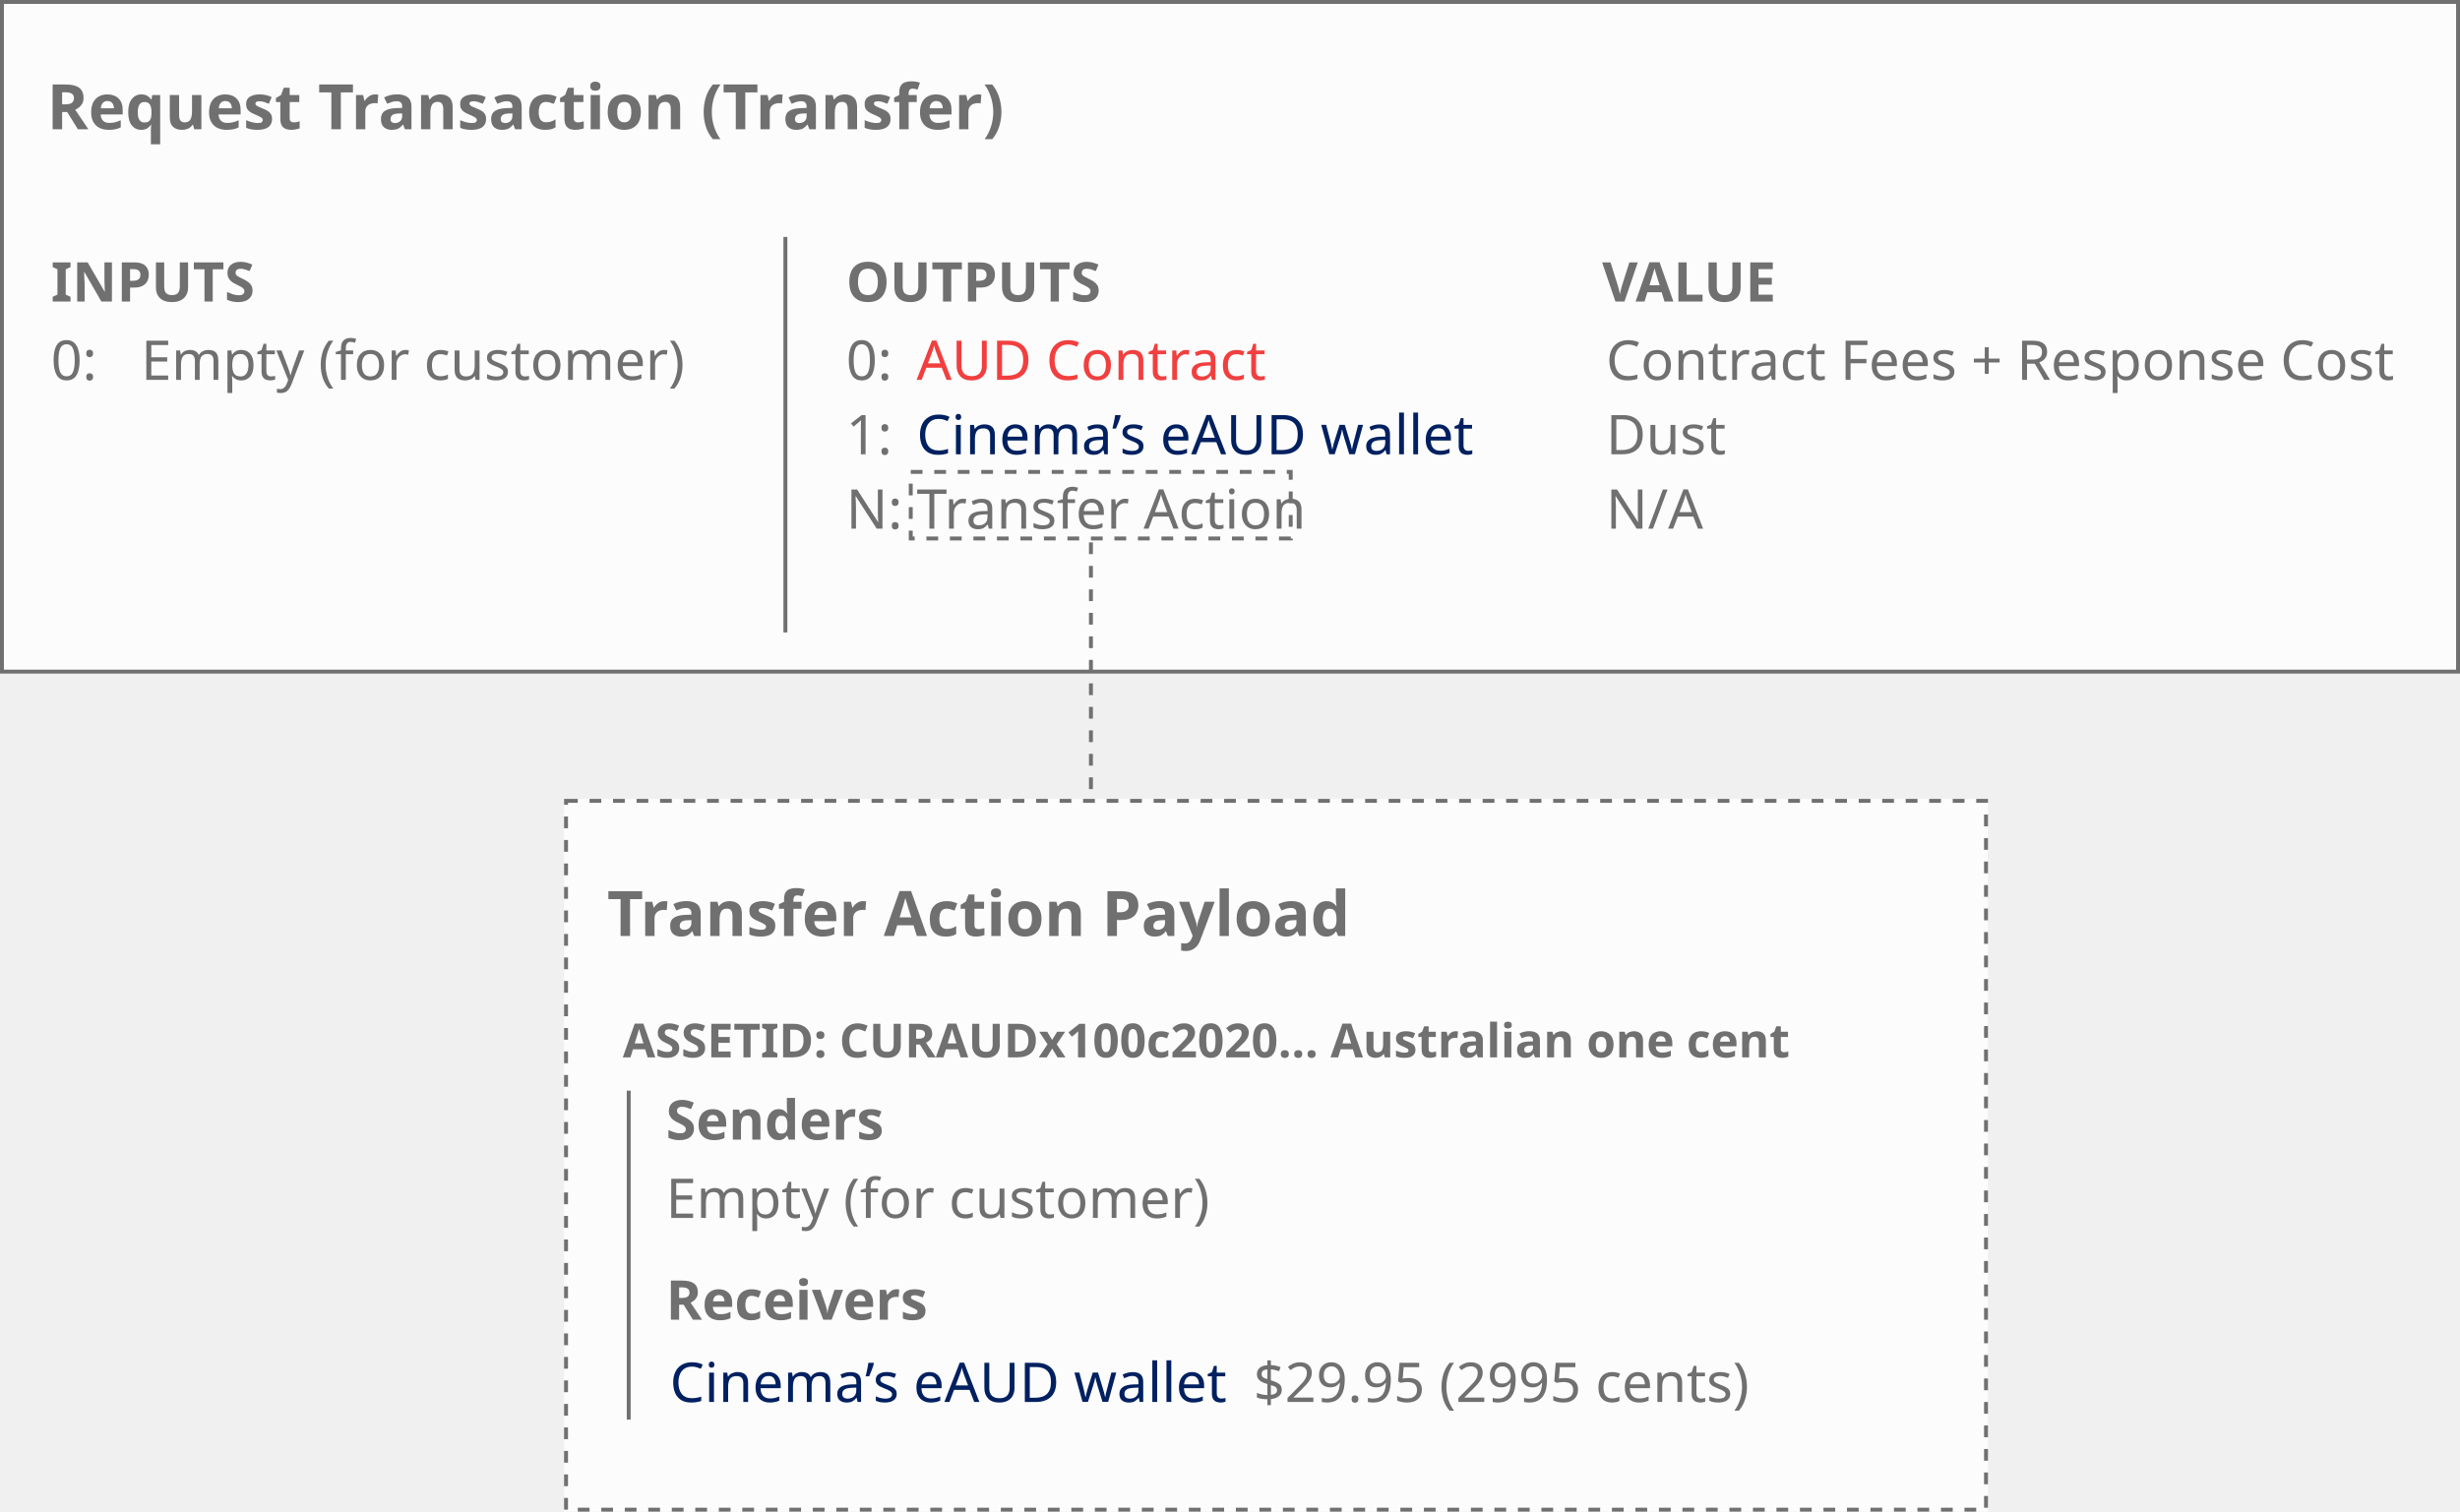
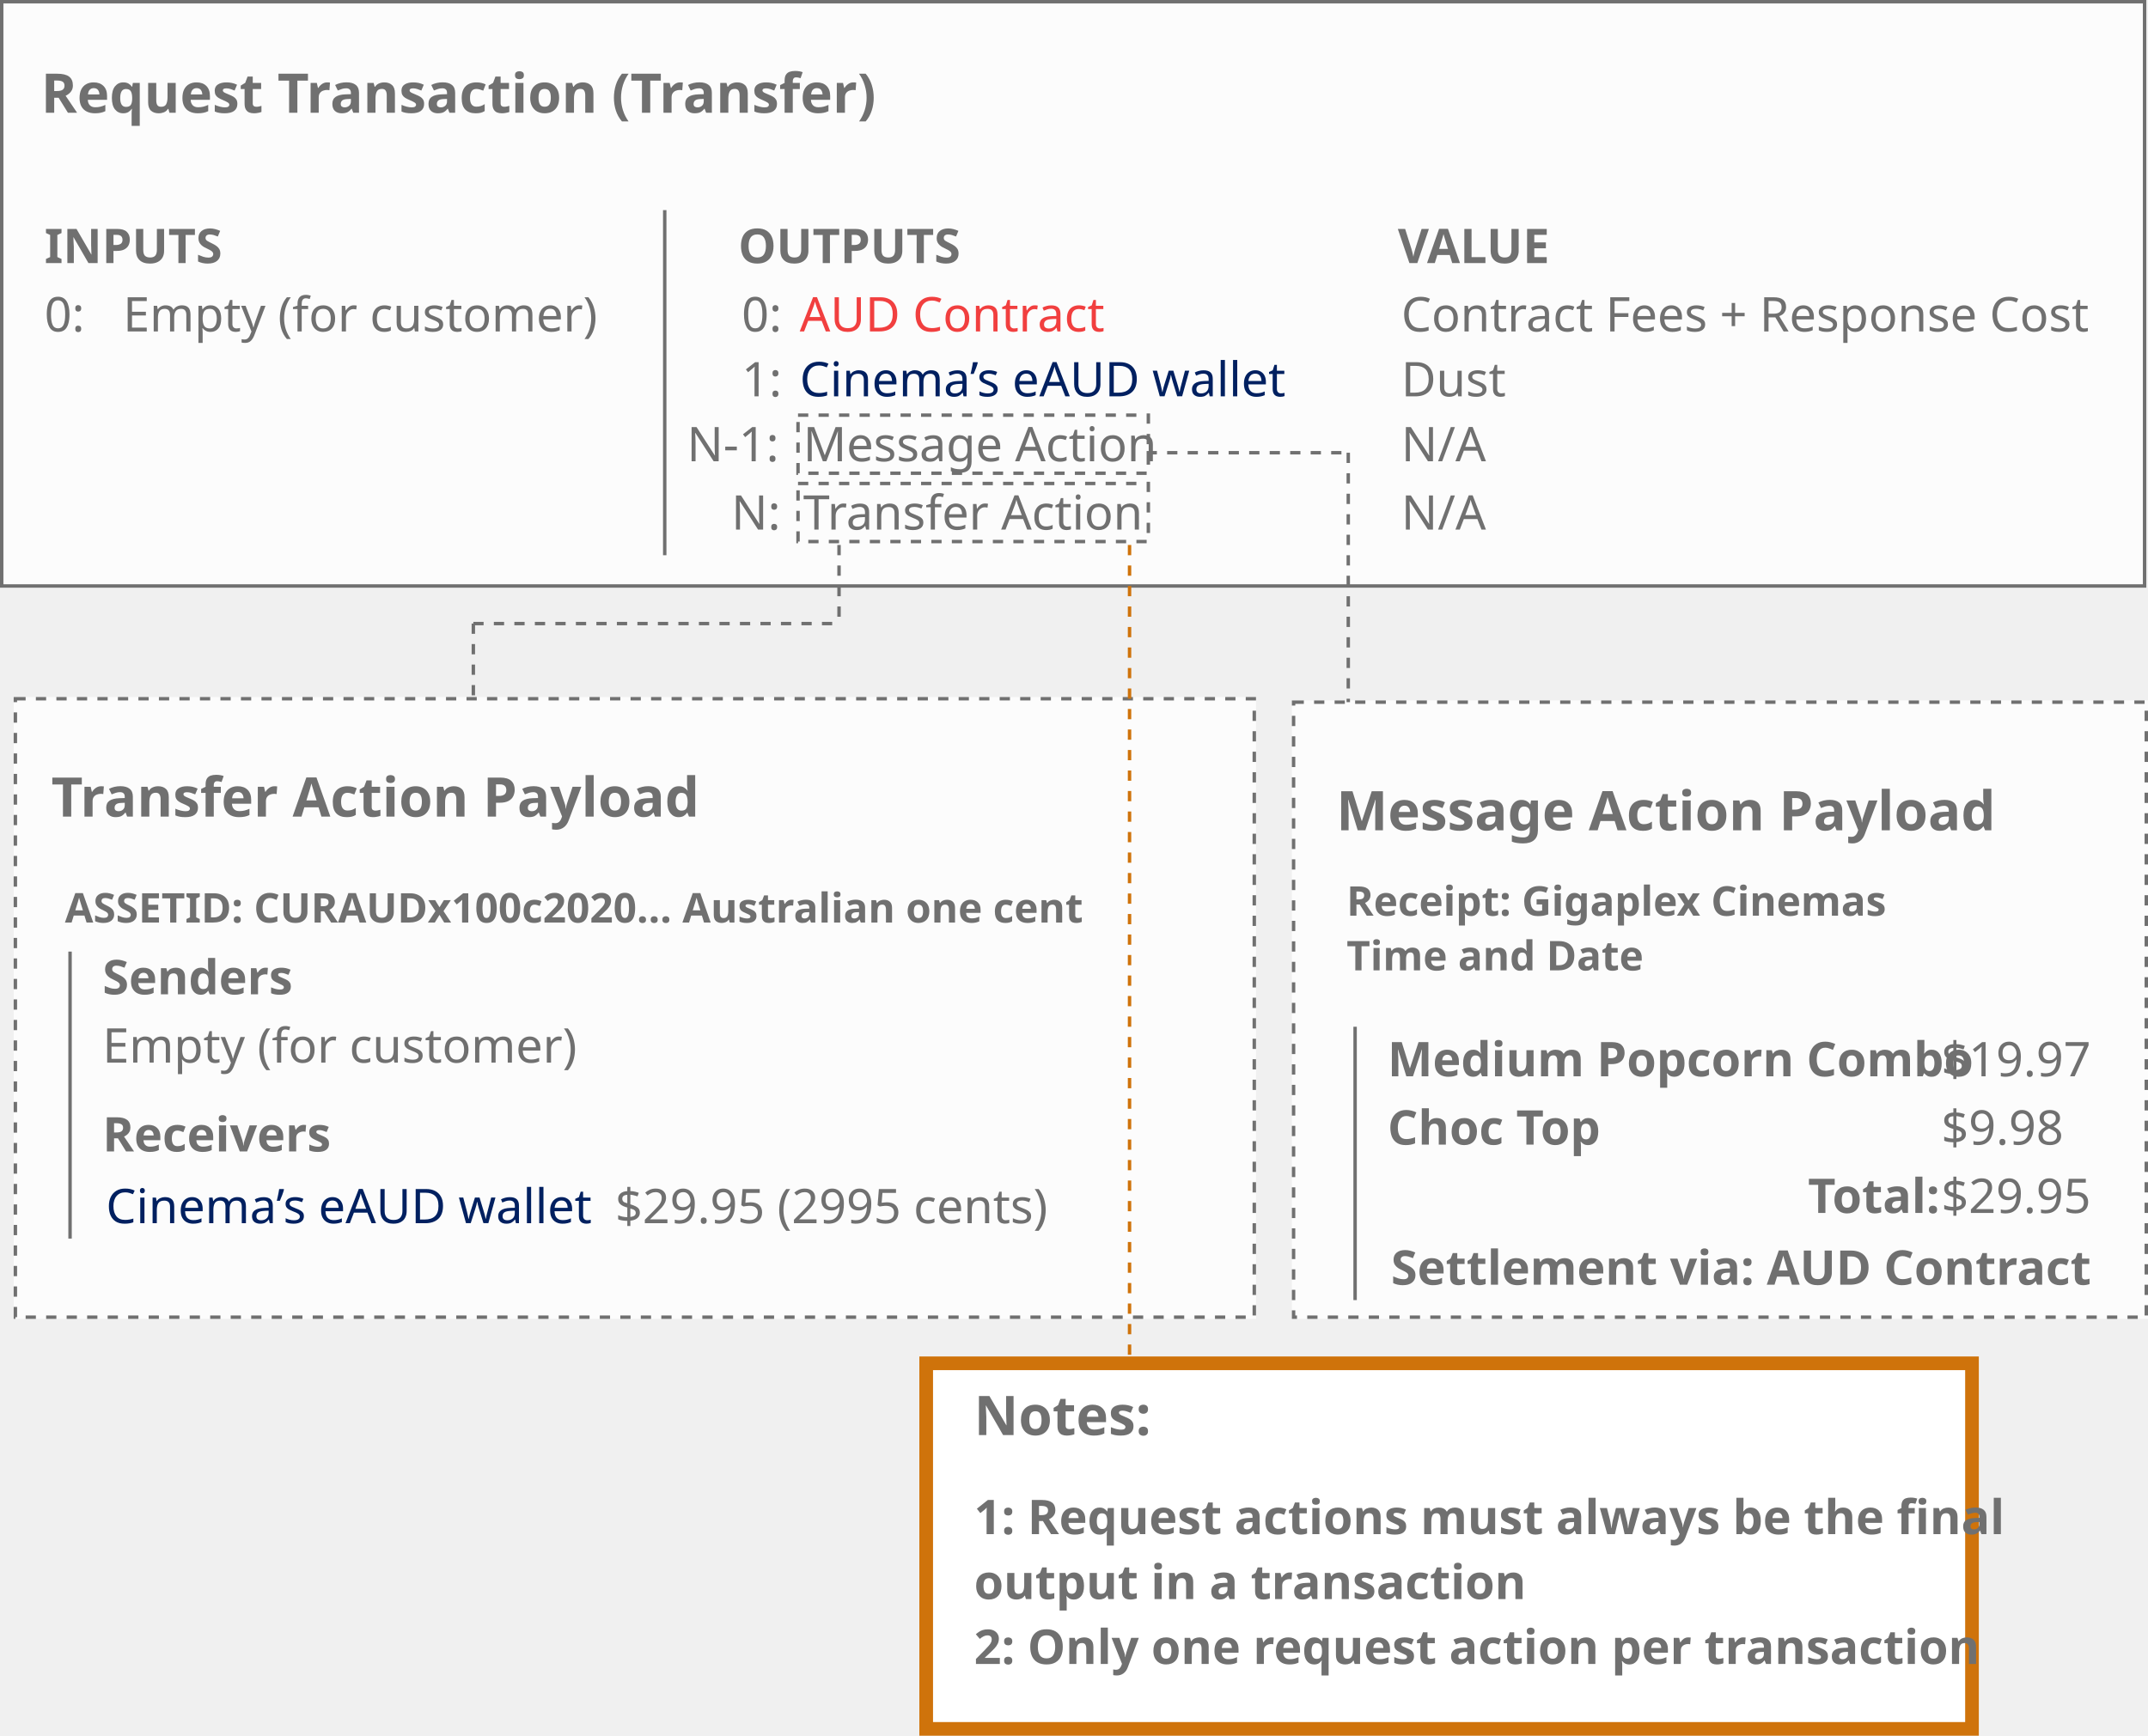
- <svg xmlns="http://www.w3.org/2000/svg" width="628" height="386" viewBox="0 0 628 386">
-   <g id="candy-bar-transfer-template" transform="translate(-5305 8878)">
-     <g id="Rectangle_204" data-name="Rectangle 204" transform="translate(5305 -8878)" fill="#fcfcfc" stroke="#707070" stroke-width="1">
+ <svg xmlns="http://www.w3.org/2000/svg" width="628.499" height="508" viewBox="0 0 628.499 508">
+   <g id="candy-bar-transfer-template" transform="translate(-5659 9519)">
+     <g id="Rectangle_204" data-name="Rectangle 204" transform="translate(5659 -9519)" fill="#fcfcfc" stroke="#707070" stroke-width="1">
      <rect width="628" height="172" stroke="none" />
      <rect x="0.5" y="0.5" width="627" height="171" fill="none" />
    </g>
-     <text id="Request_Transaction_Transfer_" data-name="Request Transaction (Transfer)" transform="translate(5317 -8845)" fill="#707070" font-size="16" font-family="SegoeUI-Semibold, Segoe UI" font-weight="600">
+     <text id="Request_Transaction_Transfer_" data-name="Request Transaction (Transfer)" transform="translate(5671 -9486)" fill="#707070" font-size="16" font-family="SegoeUI-Semibold, Segoe UI" font-weight="600">
      <tspan x="0" y="0">Request Transaction (Transfer)</tspan>
    </text>
-     <line id="Line_271" data-name="Line 271" y2="101" transform="translate(5505.5 -8817.5)" fill="none" stroke="#707070" stroke-width="1" />
-     <text id="INPUTS" transform="translate(5318 -8816)" fill="#707070" font-size="14" font-family="SegoeUI-Bold, Segoe UI" font-weight="700">
+     <line id="Line_271" data-name="Line 271" y2="101" transform="translate(5853.5 -9457.5)" fill="none" stroke="#707070" stroke-width="1" />
+     <text id="INPUTS" transform="translate(5672 -9457)" fill="#707070" font-size="14" font-family="SegoeUI-Bold, Segoe UI" font-weight="700">
      <tspan x="0" y="15">INPUTS</tspan>
    </text>
-     <text id="OUTPUTS_" data-name="OUTPUTS " transform="translate(5521 -8816)" fill="#707070" font-size="14" font-family="SegoeUI-Bold, Segoe UI" font-weight="700">
+     <text id="OUTPUTS_" data-name="OUTPUTS " transform="translate(5875 -9457)" fill="#707070" font-size="14" font-family="SegoeUI-Bold, Segoe UI" font-weight="700">
      <tspan x="0" y="15">OUTPUTS </tspan>
    </text>
-     <text id="_0:_" data-name="0: " transform="translate(5318 -8781)" fill="#707070" font-size="14" font-family="SegoeUI, Segoe UI">
+     <text id="_0:_" data-name="0: " transform="translate(5672 -9422)" fill="#707070" font-size="14" font-family="SegoeUI, Segoe UI">
      <tspan x="0" y="0">0: </tspan>
    </text>
-     <text id="VALUE" transform="translate(5714 -8816)" fill="#707070" font-size="14" font-family="SegoeUI-Bold, Segoe UI" font-weight="700">
+     <text id="VALUE" transform="translate(6068 -9457)" fill="#707070" font-size="14" font-family="SegoeUI-Bold, Segoe UI" font-weight="700">
      <tspan x="0" y="15">VALUE</tspan>
    </text>
-     <text id="Empty_for_customer_" data-name="Empty (for customer) " transform="translate(5341 -8781)" fill="#707070" font-size="14" font-family="SegoeUI, Segoe UI">
+     <text id="Empty_for_customer_" data-name="Empty (for customer) " transform="translate(5695 -9422)" fill="#707070" font-size="14" font-family="SegoeUI, Segoe UI">
      <tspan x="0" y="0">Empty (for customer) </tspan>
    </text>
-     <text id="_0:_2" data-name="0: " transform="translate(5521 -8781)" fill="#707070" font-size="14" font-family="SegoeUI, Segoe UI">
+     <text id="_0:_2" data-name="0: " transform="translate(5876 -9422)" fill="#707070" font-size="14" font-family="SegoeUI, Segoe UI">
      <tspan x="0" y="0">0: </tspan>
    </text>
-     <text id="_1:_" data-name="1: " transform="translate(5521 -8762)" fill="#707070" font-size="14" font-family="SegoeUI, Segoe UI">
+     <text id="_1:_" data-name="1: " transform="translate(5876 -9403)" fill="#707070" font-size="14" font-family="SegoeUI, Segoe UI">
      <tspan x="0" y="0">1: </tspan>
    </text>
-     <text id="AUD_Contract_" data-name="AUD Contract " transform="translate(5539 -8781)" fill="#f13f3f" font-size="14" font-family="SegoeUI, Segoe UI">
+     <text id="AUD_Contract_" data-name="AUD Contract " transform="translate(5893 -9422)" fill="#f13f3f" font-size="14" font-family="SegoeUI, Segoe UI">
      <tspan x="0" y="0">AUD Contract </tspan>
    </text>
-     <text id="Contract_Fees_Response_Cost_" data-name="Contract Fees + Response Cost " transform="translate(5715 -8781)" fill="#707070" font-size="14" font-family="SegoeUI, Segoe UI">
+     <text id="Contract_Fees_Response_Cost_" data-name="Contract Fees + Response Cost " transform="translate(6069 -9422)" fill="#707070" font-size="14" font-family="SegoeUI, Segoe UI">
      <tspan x="0" y="0">Contract Fees + Response Cost </tspan>
    </text>
-     <text id="Dust" transform="translate(5715 -8762)" fill="#707070" font-size="14" font-family="SegoeUI, Segoe UI">
+     <text id="Dust" transform="translate(6069 -9403)" fill="#707070" font-size="14" font-family="SegoeUI, Segoe UI">
      <tspan x="0" y="0">Dust</tspan>
    </text>
-     <text id="Cinema_s_eAUD_wallet_" data-name="Cinema’s eAUD wallet " transform="translate(5539 -8762)" fill="#002060" font-size="14" font-family="SegoeUI, Segoe UI">
+     <text id="Cinema_s_eAUD_wallet_" data-name="Cinema’s eAUD wallet " transform="translate(5893 -9403)" fill="#002060" font-size="14" font-family="SegoeUI, Segoe UI">
      <tspan x="0" y="0">Cinema’s eAUD wallet </tspan>
    </text>
-     <g id="Rectangle_205" data-name="Rectangle 205" transform="translate(5449 -8674)" fill="#fcfcfc" stroke="#707070" stroke-width="1" stroke-dasharray="3">
+     <g id="Rectangle_205" data-name="Rectangle 205" transform="translate(5663 -9315)" fill="#fcfcfc" stroke="#707070" stroke-width="1" stroke-dasharray="3">
      <rect width="363.499" height="182" stroke="none" />
      <rect x="0.5" y="0.5" width="362.499" height="181" fill="none" />
    </g>
-     <text id="Transfer_Action_Payload" data-name="Transfer Action Payload" transform="translate(5460 -8639)" fill="#707070" font-size="16" font-family="SegoeUI-Semibold, Segoe UI" font-weight="600">
+     <text id="Transfer_Action_Payload" data-name="Transfer Action Payload" transform="translate(5674 -9280)" fill="#707070" font-size="16" font-family="SegoeUI-Semibold, Segoe UI" font-weight="600">
      <tspan x="0" y="0">Transfer Action Payload</tspan>
    </text>
-     <text id="Senders" transform="translate(5475 -8587)" fill="#707070" font-size="14" font-family="SegoeUI-Bold, Segoe UI" font-weight="700">
+     <text id="Senders" transform="translate(5689 -9228)" fill="#707070" font-size="14" font-family="SegoeUI-Bold, Segoe UI" font-weight="700">
      <tspan x="0" y="0">Senders</tspan>
    </text>
-     <text id="Receivers" transform="translate(5475 -8556)" fill="#707070" font-size="14" font-family="SegoeUI-Bold, Segoe UI" font-weight="700">
+     <text id="Receivers" transform="translate(5689 -9197)" fill="#707070" font-size="14" font-family="SegoeUI-Bold, Segoe UI" font-weight="700">
      <tspan x="0" y="15">Receivers</tspan>
    </text>
-     <text id="ASSETID:_CURAUDx100c2020..._Australian_one_cent" data-name="ASSETID: CURAUDx100c2020... Australian one cent" transform="translate(5464 -8621)" fill="#707070" font-size="12" font-family="SegoeUI-Bold, Segoe UI" font-weight="700">
+     <text id="ASSETID:_CURAUDx100c2020..._Australian_one_cent" data-name="ASSETID: CURAUDx100c2020... Australian one cent" transform="translate(5678 -9262)" fill="#707070" font-size="12" font-family="SegoeUI-Bold, Segoe UI" font-weight="700">
      <tspan x="0" y="13">ASSETID: CURAUDx100c2020... Australian one cent</tspan>
    </text>
-     <line id="Line_272" data-name="Line 272" y2="84" transform="translate(5465.5 -8599.5)" fill="none" stroke="#707070" stroke-width="1" />
-     <line id="Line_273" data-name="Line 273" y2="66" transform="translate(5583.5 -8739.5)" fill="none" stroke="#707070" stroke-width="1" stroke-dasharray="3" />
-     <g id="Rectangle_206" data-name="Rectangle 206" transform="translate(5537 -8758)" fill="none" stroke="#707070" stroke-width="1" stroke-dasharray="3">
-       <rect width="98" height="18" stroke="none" />
-       <rect x="0.5" y="0.5" width="97" height="17" fill="none" />
+     <line id="Line_272" data-name="Line 272" y2="84" transform="translate(5679.5 -9240.5)" fill="none" stroke="#707070" stroke-width="1" />
+     <line id="Line_273" data-name="Line 273" y2="22" transform="translate(5797.5 -9336.5)" fill="none" stroke="#707070" stroke-width="1" stroke-dasharray="3" />
+     <g id="Rectangle_206" data-name="Rectangle 206" transform="translate(5892 -9378)" fill="none" stroke="#707070" stroke-width="1" stroke-dasharray="3">
+       <rect width="103.503" height="18" stroke="none" />
+       <rect x="0.5" y="0.5" width="102.503" height="17" fill="none" />
    </g>
-     <text id="N:_" data-name="N: " transform="translate(5521 -8743)" fill="#707070" font-size="14" font-family="SegoeUI, Segoe UI">
+     <text id="N:_" data-name="N: " transform="translate(5873 -9364)" fill="#707070" font-size="14" font-family="SegoeUI, Segoe UI">
      <tspan x="0" y="0">N: </tspan>
    </text>
-     <text id="Transfer_Action" data-name="Transfer Action" transform="translate(5539 -8743)" fill="#707070" font-size="14" font-family="SegoeUI, Segoe UI">
+     <text id="Transfer_Action" data-name="Transfer Action" transform="translate(5894 -9364)" fill="#707070" font-size="14" font-family="SegoeUI, Segoe UI">
      <tspan x="0" y="0">Transfer Action</tspan>
    </text>
-     <text id="Empty_for_customer_2" data-name="Empty (for customer) " transform="translate(5475 -8567)" fill="#707070" font-size="14" font-family="SegoeUI, Segoe UI">
+     <text id="Empty_for_customer_2" data-name="Empty (for customer) " transform="translate(5689 -9208)" fill="#707070" font-size="14" font-family="SegoeUI, Segoe UI">
      <tspan x="0" y="0">Empty (for customer) </tspan>
    </text>
-     <text id="Cinema_s_eAUD_wallet_2" data-name="Cinema’s eAUD wallet " transform="translate(5476 -8520)" fill="#002060" font-size="14" font-family="SegoeUI, Segoe UI">
+     <text id="Cinema_s_eAUD_wallet_2" data-name="Cinema’s eAUD wallet " transform="translate(5690 -9161)" fill="#002060" font-size="14" font-family="SegoeUI, Segoe UI">
      <tspan x="0" y="0">Cinema’s eAUD wallet </tspan>
    </text>
-     <text id="_29.95_2995_cents_" data-name="$29.95 (2995 cents)" transform="translate(5625 -8520)" fill="#707070" font-size="14" font-family="SegoeUI, Segoe UI">
+     <text id="_29.95_2995_cents_" data-name="$29.95 (2995 cents)" transform="translate(5839 -9161)" fill="#707070" font-size="14" font-family="SegoeUI, Segoe UI">
      <tspan x="0" y="0">$29.95 (2995 cents)</tspan>
    </text>
-     <text id="N_A" data-name="N/A" transform="translate(5715 -8743)" fill="#707070" font-size="14" font-family="SegoeUI, Segoe UI">
+     <text id="N_A" data-name="N/A" transform="translate(6069 -9364)" fill="#707070" font-size="14" font-family="SegoeUI, Segoe UI">
      <tspan x="0" y="0">N/A</tspan>
    </text>
+     <g id="Rectangle_290" data-name="Rectangle 290" transform="translate(6037 -9314)" fill="#fcfcfc" stroke="#707070" stroke-width="1" stroke-dasharray="3">
+       <rect width="250.499" height="181" stroke="none" />
+       <rect x="0.5" y="0.5" width="249.499" height="180" fill="none" />
+     </g>
+     <line id="Line_349" data-name="Line 349" y2="73" transform="translate(6053.5 -9386.5)" fill="none" stroke="#707070" stroke-width="1" stroke-dasharray="3" />
+     <text id="Message_Action_Payload" data-name="Message Action Payload" transform="translate(6050 -9276)" fill="#707070" font-size="16" font-family="SegoeUI-Semibold, Segoe UI" font-weight="600">
+       <tspan x="0" y="0">Message Action Payload</tspan>
+     </text>
+     <text id="Receipt:_Gigaplex_Cinemas_Time_and_Date" data-name="Receipt: Gigaplex Cinemas Time and Date" transform="translate(6053 -9264)" fill="#707070" font-size="12" font-family="SegoeUI-Bold, Segoe UI" font-weight="700">
+       <tspan x="0" y="13">Receipt: Gigaplex Cinemas</tspan>
+       <tspan x="0" y="29">Time and Date</tspan>
+     </text>
+     <line id="Line_350" data-name="Line 350" y2="80" transform="translate(6055.5 -9218.5)" fill="none" stroke="#707070" stroke-width="1" />
+     <text id="Medium_Popcorn_Combo" data-name="Medium Popcorn Combo" transform="translate(6065 -9204)" fill="#707070" font-size="14" font-family="SegoeUI-Semibold, Segoe UI" font-weight="600">
+       <tspan x="0" y="0">Medium Popcorn Combo</tspan>
+     </text>
+     <text id="_19.97" data-name="$19.97" transform="translate(6227 -9204)" fill="#707070" font-size="14" font-family="SegoeUI, Segoe UI">
+       <tspan x="0" y="0">$19.97</tspan>
+     </text>
+     <text id="Choc_Top" data-name="Choc Top" transform="translate(6065 -9184)" fill="#707070" font-size="14" font-family="SegoeUI-Semibold, Segoe UI" font-weight="600">
+       <tspan x="0" y="0">Choc Top</tspan>
+     </text>
+     <text id="_9.98" data-name="$9.98" transform="translate(6227 -9184)" fill="#707070" font-size="14" font-family="SegoeUI, Segoe UI">
+       <tspan x="0" y="0">$9.98</tspan>
+     </text>
+     <text id="Total:" transform="translate(6188 -9164)" fill="#707070" font-size="14" font-family="SegoeUI-Semibold, Segoe UI" font-weight="600">
+       <tspan x="0" y="0">Total:</tspan>
+     </text>
+     <text id="_29.95" data-name="$29.95" transform="translate(6227 -9164)" fill="#707070" font-size="14" font-family="SegoeUI, Segoe UI">
+       <tspan x="0" y="0">$29.95</tspan>
+     </text>
+     <text id="Settlement_via:_AUD_Contract" data-name="Settlement via: AUD Contract" transform="translate(6066 -9143)" fill="#707070" font-size="14" font-family="SegoeUI-Semibold, Segoe UI" font-weight="600">
+       <tspan x="0" y="0">Settlement via: AUD Contract</tspan>
+     </text>
+     <text id="Message_Action" data-name="Message Action" transform="translate(5894 -9384)" fill="#707070" font-size="14" font-family="SegoeUI, Segoe UI">
+       <tspan x="0" y="0">Message Action</tspan>
+     </text>
+     <text id="N-1:_" data-name="N-1: " transform="translate(5860 -9384)" fill="#707070" font-size="14" font-family="SegoeUI, Segoe UI">
+       <tspan x="0" y="0">N-1: </tspan>
+     </text>
+     <text id="N_A-2" data-name="N/A" transform="translate(6069 -9384)" fill="#707070" font-size="14" font-family="SegoeUI, Segoe UI">
+       <tspan x="0" y="0">N/A</tspan>
+     </text>
+     <line id="Line_483" data-name="Line 483" x2="107" transform="translate(5797.5 -9336.5)" fill="none" stroke="#707070" stroke-width="1" stroke-dasharray="3" />
+     <line id="Line_484" data-name="Line 484" y2="23" transform="translate(5904.5 -9359.5)" fill="none" stroke="#707070" stroke-width="1" stroke-dasharray="3" />
+     <g id="Rectangle_392" data-name="Rectangle 392" transform="translate(5892 -9398)" fill="none" stroke="#707070" stroke-width="1" stroke-dasharray="3">
+       <rect width="103.503" height="18" stroke="none" />
+       <rect x="0.5" y="0.5" width="102.503" height="17" fill="none" />
+     </g>
+     <line id="Line_485" data-name="Line 485" x2="59" transform="translate(5994.5 -9386.5)" fill="none" stroke="#707070" stroke-width="1" stroke-dasharray="3" />
+     <g id="Rectangle_393" data-name="Rectangle 393" transform="translate(5928 -9122)" fill="#fff" stroke="#cf730b" stroke-width="4">
+       <rect width="310" height="111" stroke="none" />
+       <rect x="2" y="2" width="306" height="107" fill="none" />
+     </g>
+     <text id="Notes:" transform="translate(5944 -9116)" fill="#707070" font-size="16" font-family="SegoeUI-Semibold, Segoe UI" font-weight="600">
+       <tspan x="0" y="17">Notes:</tspan>
+     </text>
+     <text id="_1:_Request_actions_must_always_be_the_final_output_in_a_transaction_2:_Only_one_request_action_per_transaction" data-name="1: Request actions must always be the final output in a transaction 2: Only one request action per transaction" transform="translate(5944 -9085)" fill="#707070" font-size="14" font-family="SegoeUI-Semibold, Segoe UI" font-weight="600">
+       <tspan x="0" y="15">1: Request actions must always be the final </tspan>
+       <tspan x="0" y="34">output in a transaction</tspan>
+       <tspan x="0" y="53">2: Only one request action per transaction</tspan>
+     </text>
+     <line id="Line_486" data-name="Line 486" y2="238" transform="translate(5989.5 -9359.5)" fill="none" stroke="#cf730b" stroke-width="1" stroke-dasharray="3" />
  </g>
</svg>
